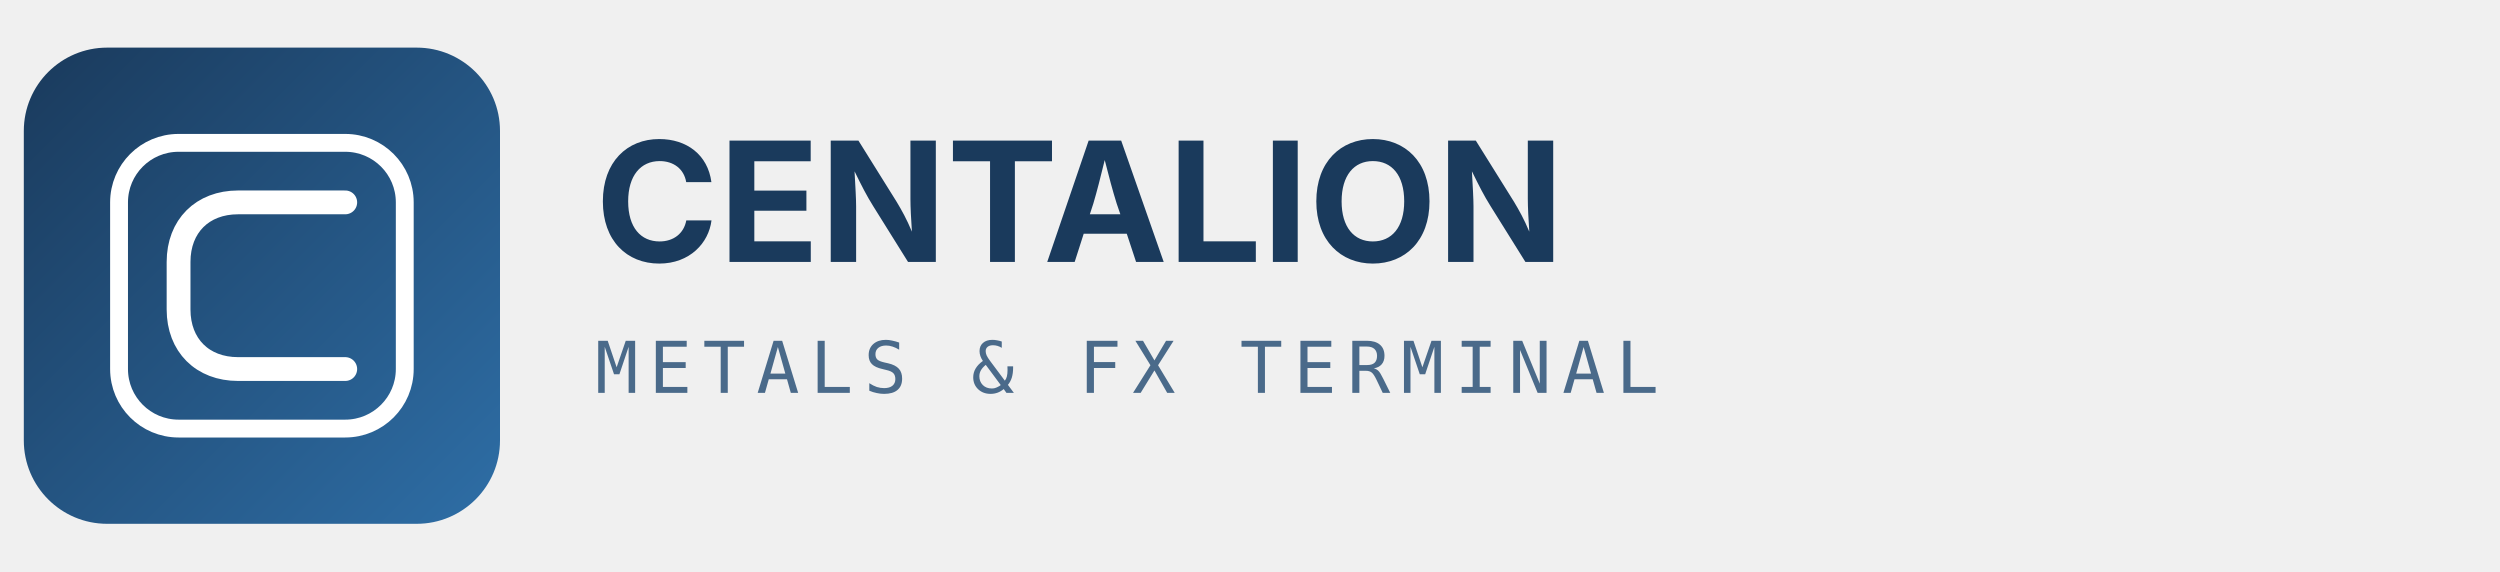
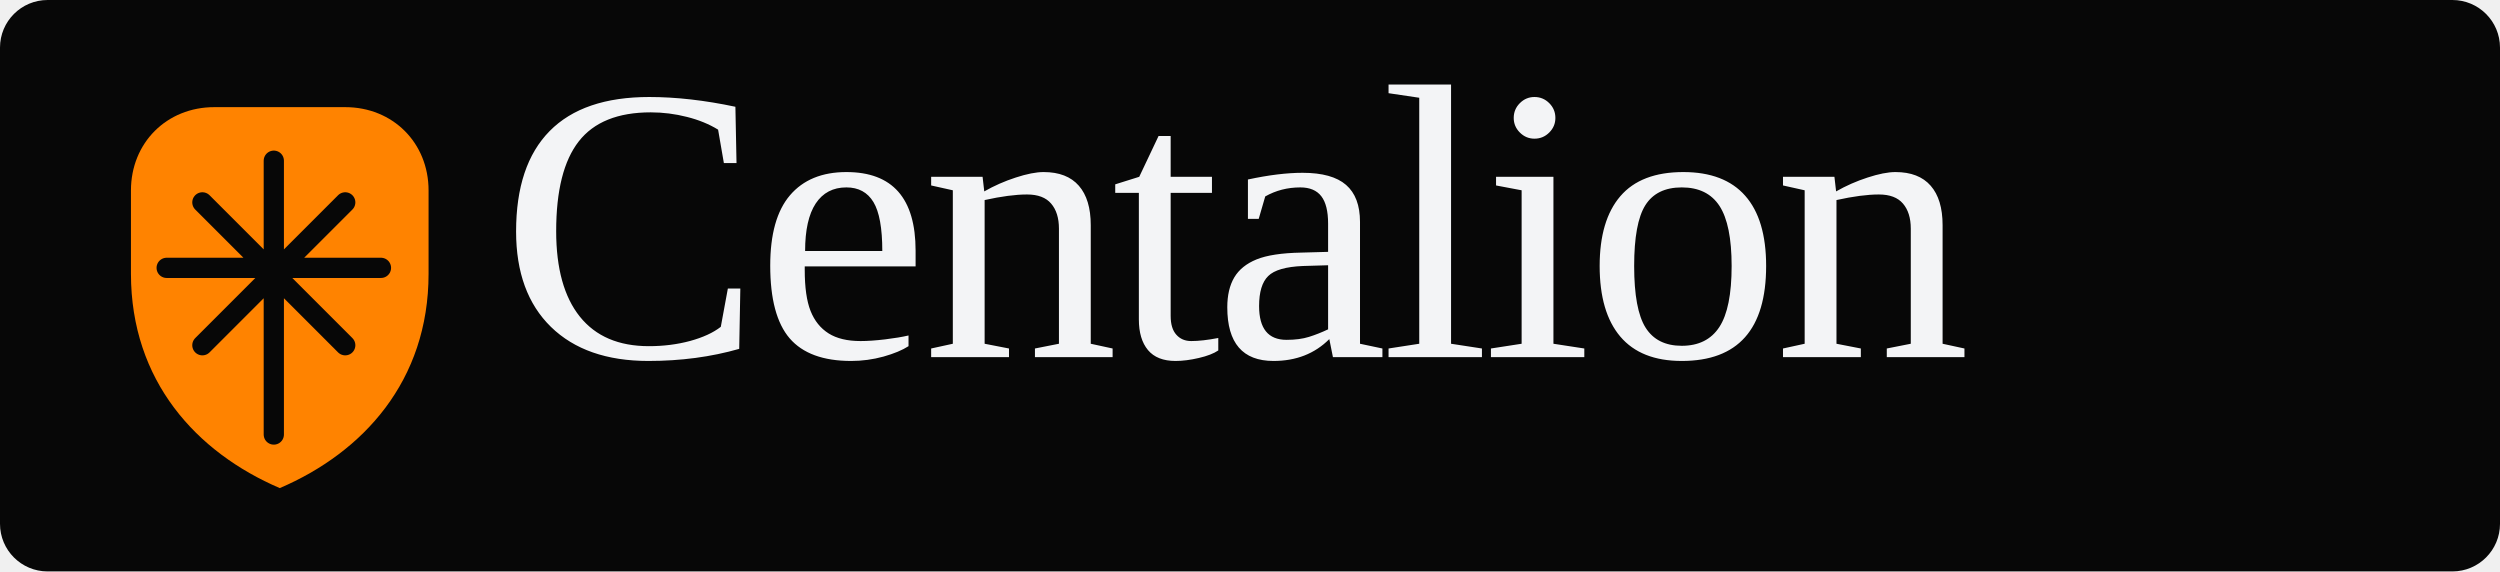
<svg xmlns="http://www.w3.org/2000/svg" width="420" height="96" viewBox="0 0 420 96" role="img" aria-label="Centalion logo">
-   <defs>
-     <linearGradient id="cg" x1="0" y1="0" x2="1" y2="1">
-       <stop offset="0%" stop-color="#1a3a5c" />
-       <stop offset="100%" stop-color="#2e6ea6" />
-     </linearGradient>
-   </defs>
-   <rect x="4" y="8" width="80" height="80" rx="14" fill="url(#cg)" />
-   <rect x="20" y="24" width="48" height="48" rx="10" fill="none" stroke="#ffffff" stroke-width="3" />
-   <path d="M58 34h-18c-6 0-10 4-10 10v8c0 6 4 10 10 10h18" fill="none" stroke="#ffffff" stroke-width="4" stroke-linecap="round" stroke-linejoin="round" />
-   <text x="100" y="44" font-family="Inter, Arial, sans-serif" font-size="28" font-weight="700" fill="#1a3a5c">CENTALION</text>
-   <text x="100" y="66" font-family="IBM Plex Mono, Consolas, monospace" font-size="12" letter-spacing="1.8" fill="#4a6a8a">METALS &amp; FX TERMINAL</text>
+   <rect x="0" y="0" width="420" height="96" rx="8" fill="#070707" />
+   <g transform="translate(18,18)">
+     <path d="M18 0h22c8 0 14 6 14 14v14c0 18-11 30-25 36C15 58 4 46 4 28V14C4 6 10 0 18 0z" fill="#ff8300" />
+     <path d="M28 9v46M10 27h36M16 16l24 24M40 16L16 40" stroke="#070707" stroke-width="3.4" stroke-linecap="round" />
+   </g>
+   <text x="84" y="60" font-family="Georgia, 'Times New Roman', serif" font-size="66" fill="#f3f4f6" letter-spacing="-1.2">Centalion</text>
</svg>
